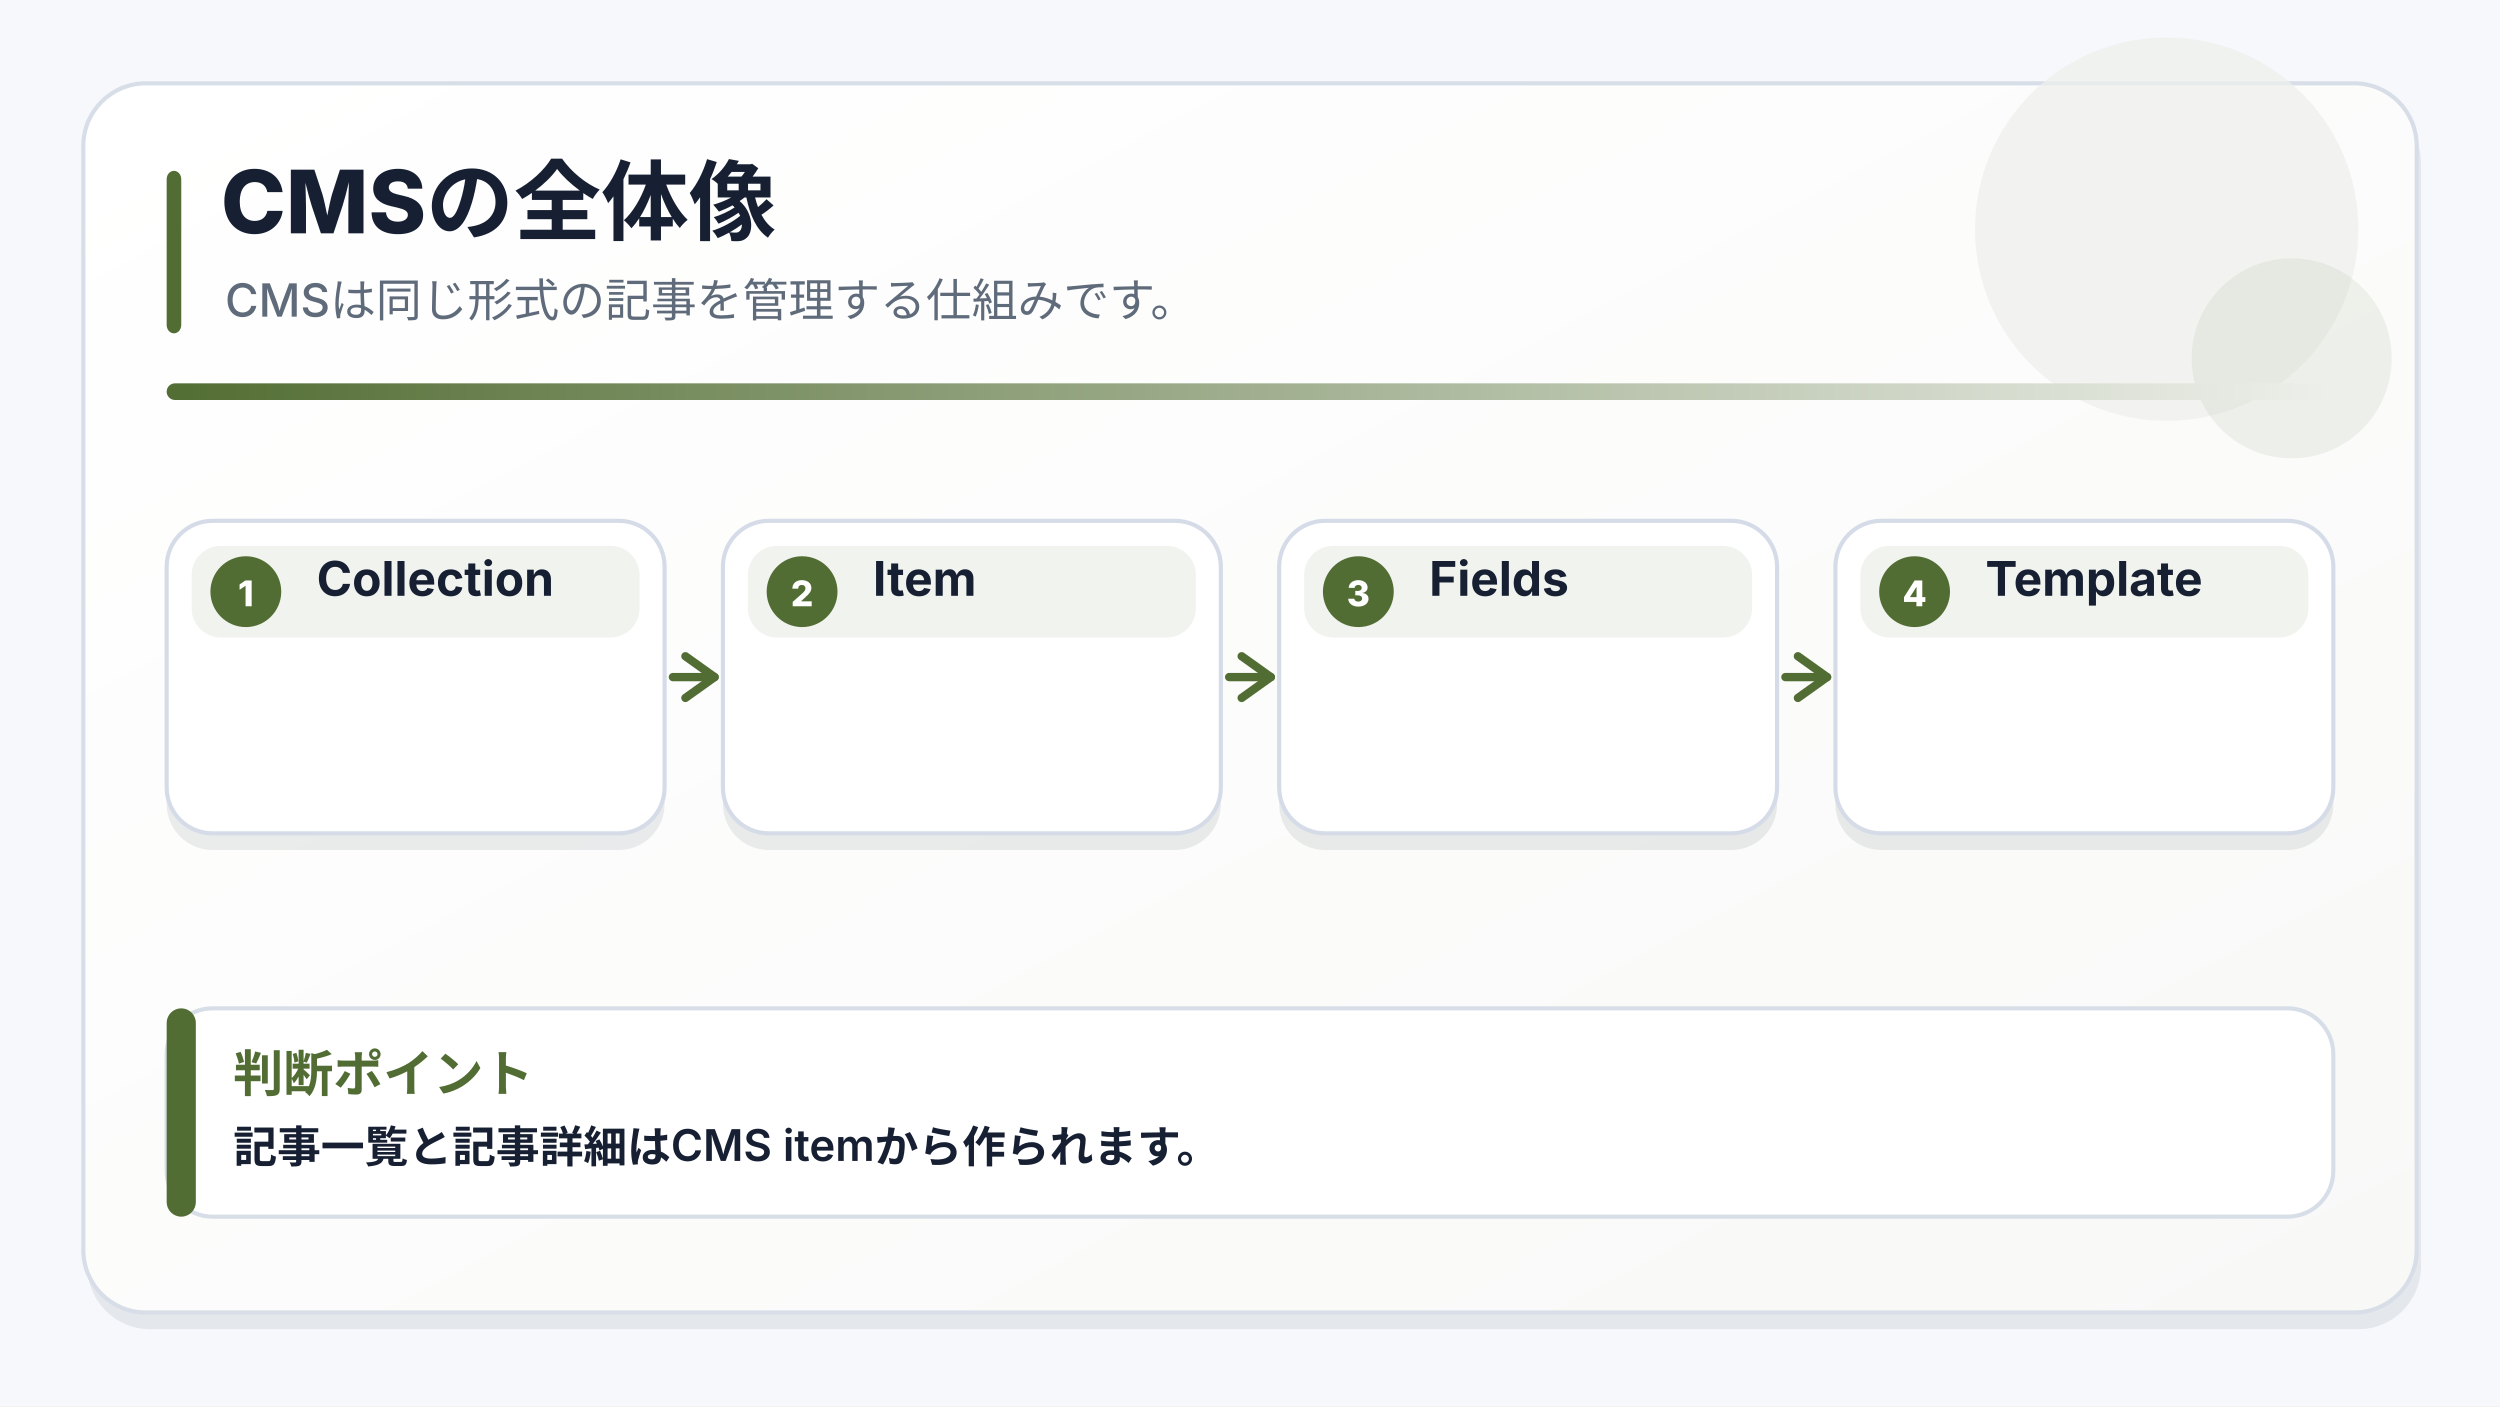
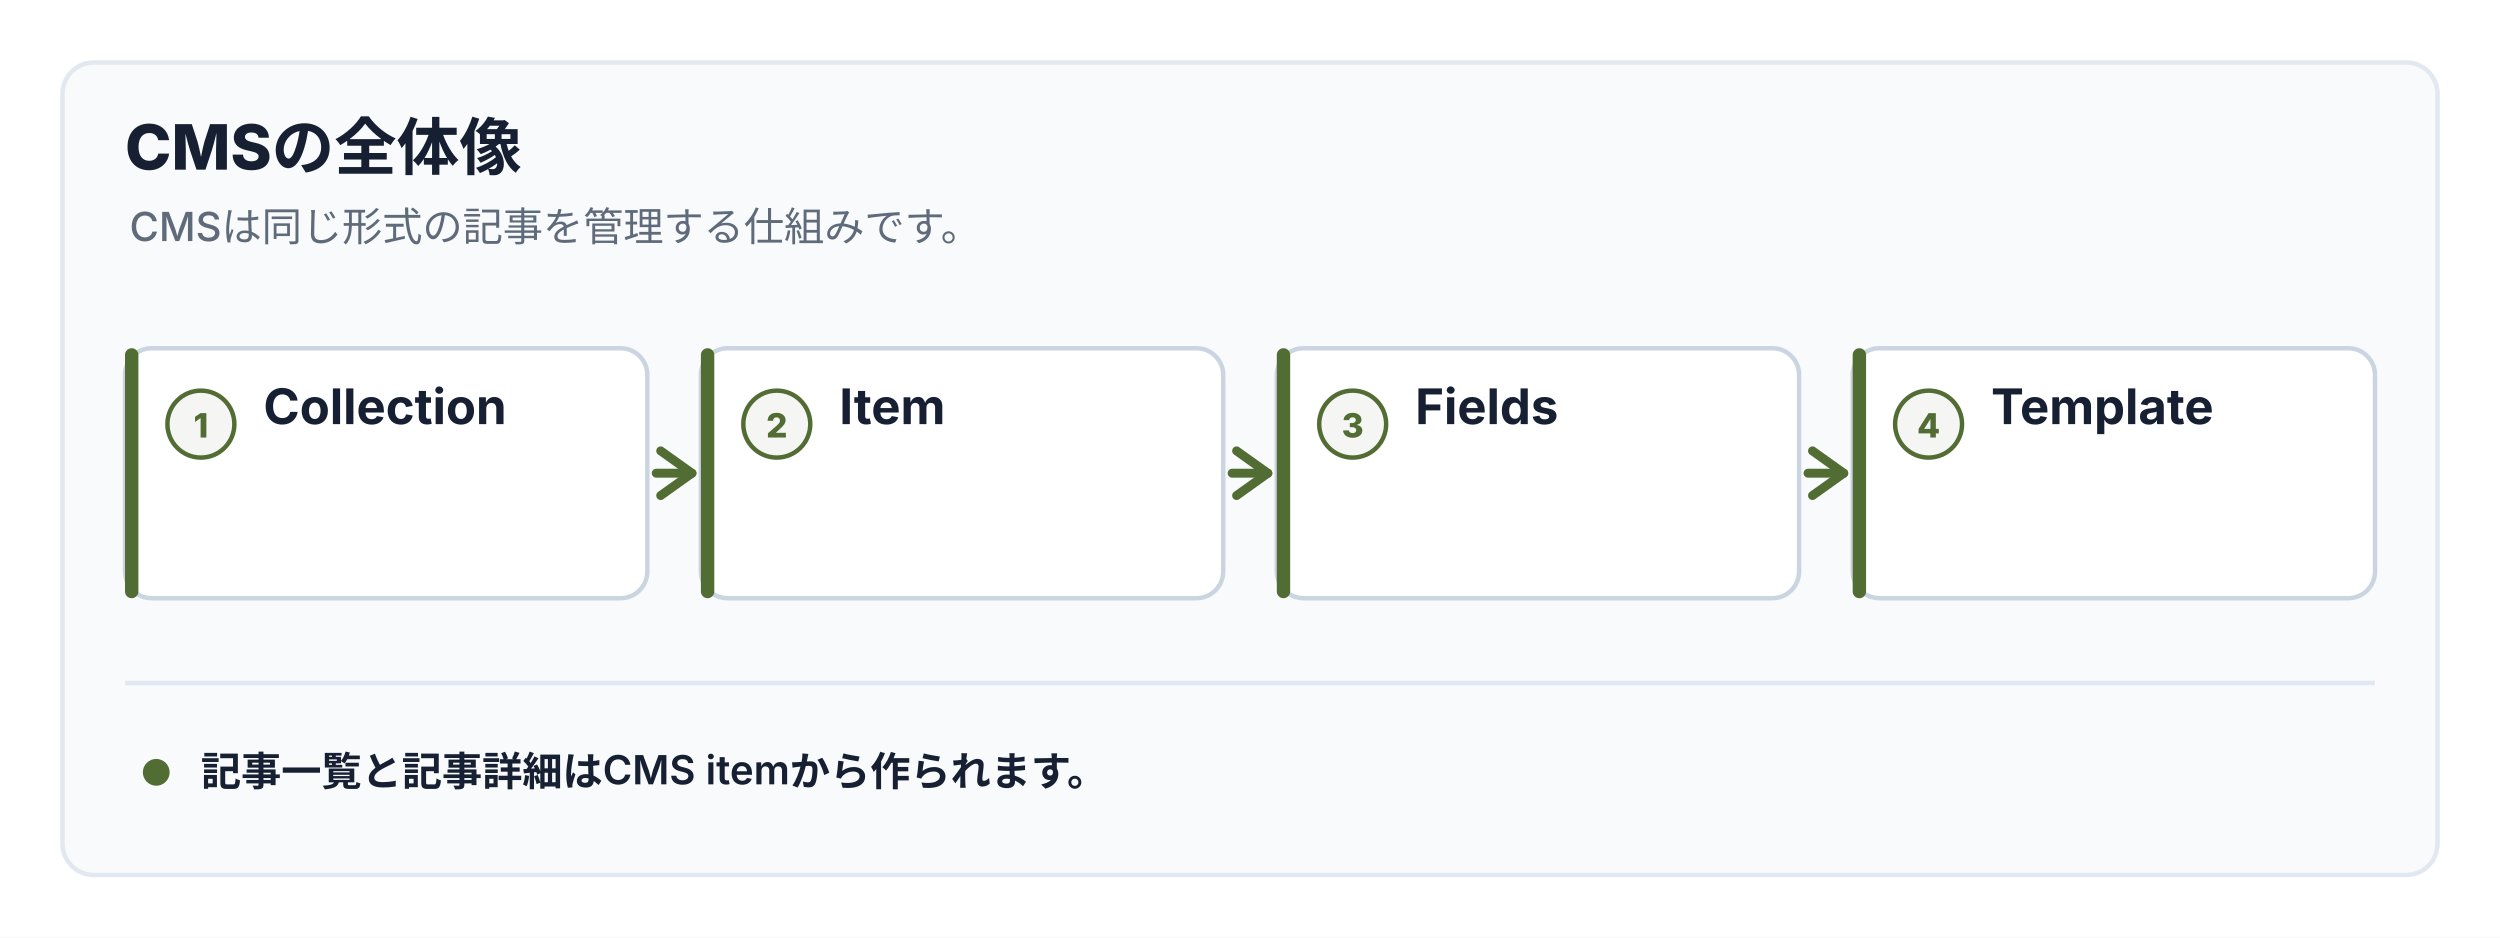
- <svg xmlns="http://www.w3.org/2000/svg" width="1200" height="675" viewBox="0 0 1200 675" role="img">
-   <defs>
-     <linearGradient id="bg" x1="0" y1="0" x2="1" y2="1">
-       <stop offset="0%" stop-color="#FFFFFF" />
-       <stop offset="100%" stop-color="#F8F9F7" />
-     </linearGradient>
-     <linearGradient id="bar" x1="0" y1="0" x2="1" y2="0">
-       <stop offset="0%" stop-color="#526D33" />
-       <stop offset="100%" stop-color="#EEF0EB" />
-     </linearGradient>
-   </defs>
-   <rect width="1200" height="675" fill="#F6F8FC" />
-   <rect x="42" y="48" width="1120" height="590" rx="30" fill="#0F172A" opacity="0.08" />
-   <rect x="40" y="40" width="1120" height="590" rx="30" fill="url(#bg)" stroke="#D8DEE8" stroke-width="2" />
-   <circle cx="1040" cy="110" r="92" fill="#EEF0EB" opacity="0.72" />
-   <circle cx="1100" cy="172" r="48" fill="#526D33" opacity="0.08" />
-   <rect x="80" y="82" width="7" height="78" rx="4" fill="#526D33" />
-   <text x="106" y="112" font-family="-apple-system, BlinkMacSystemFont, Segoe UI, sans-serif" font-size="42" font-weight="800" fill="#172033" text-anchor="start">CMSの全体像</text>
-   <text x="108" y="152" font-family="-apple-system, BlinkMacSystemFont, Segoe UI, sans-serif" font-size="22" font-weight="500" fill="#5F6B7A" text-anchor="start">CMSは同じ形式の記事を管理する仕組みです。</text>
-   <rect x="80" y="184" width="1040" height="8" rx="4" fill="url(#bar)" />
-   <rect x="80" y="258" width="239" height="150" rx="22" fill="#0F172A" opacity="0.08" />
-   <rect x="80" y="250" width="239" height="150" rx="22" fill="#ffffff" stroke="#D5DCE8" stroke-width="2" />
-   <rect x="92" y="262" width="215" height="44" rx="14" fill="#F1F3EF" />
-   <circle cx="118" cy="284" r="17" fill="#526D33" />
-   <text x="118" y="291" font-family="-apple-system, BlinkMacSystemFont, Segoe UI, sans-serif" font-size="17" font-weight="800" fill="#ffffff" text-anchor="middle">1</text>
-   <text x="152" y="286" font-family="-apple-system, BlinkMacSystemFont, Segoe UI, sans-serif" font-size="23" font-weight="750" fill="#172033" text-anchor="start">Collection</text>
-   <line x1="323" y1="325" x2="343" y2="325" stroke="#526D33" stroke-width="4" stroke-linecap="round" />
-   <path d="M 329 315 L 343 325 L 329 335" fill="none" stroke="#526D33" stroke-width="4" stroke-linecap="round" stroke-linejoin="round" />
-   <rect x="347" y="258" width="239" height="150" rx="22" fill="#0F172A" opacity="0.08" />
-   <rect x="347" y="250" width="239" height="150" rx="22" fill="#ffffff" stroke="#D5DCE8" stroke-width="2" />
-   <rect x="359" y="262" width="215" height="44" rx="14" fill="#F1F3EF" />
-   <circle cx="385" cy="284" r="17" fill="#526D33" />
-   <text x="385" y="291" font-family="-apple-system, BlinkMacSystemFont, Segoe UI, sans-serif" font-size="17" font-weight="800" fill="#ffffff" text-anchor="middle">2</text>
-   <text x="419" y="286" font-family="-apple-system, BlinkMacSystemFont, Segoe UI, sans-serif" font-size="23" font-weight="750" fill="#172033" text-anchor="start">Item</text>
-   <line x1="590" y1="325" x2="610" y2="325" stroke="#526D33" stroke-width="4" stroke-linecap="round" />
-   <path d="M 596 315 L 610 325 L 596 335" fill="none" stroke="#526D33" stroke-width="4" stroke-linecap="round" stroke-linejoin="round" />
-   <rect x="614" y="258" width="239" height="150" rx="22" fill="#0F172A" opacity="0.08" />
-   <rect x="614" y="250" width="239" height="150" rx="22" fill="#ffffff" stroke="#D5DCE8" stroke-width="2" />
-   <rect x="626" y="262" width="215" height="44" rx="14" fill="#F1F3EF" />
-   <circle cx="652" cy="284" r="17" fill="#526D33" />
-   <text x="652" y="291" font-family="-apple-system, BlinkMacSystemFont, Segoe UI, sans-serif" font-size="17" font-weight="800" fill="#ffffff" text-anchor="middle">3</text>
-   <text x="686" y="286" font-family="-apple-system, BlinkMacSystemFont, Segoe UI, sans-serif" font-size="23" font-weight="750" fill="#172033" text-anchor="start">Fields</text>
-   <line x1="857" y1="325" x2="877" y2="325" stroke="#526D33" stroke-width="4" stroke-linecap="round" />
-   <path d="M 863 315 L 877 325 L 863 335" fill="none" stroke="#526D33" stroke-width="4" stroke-linecap="round" stroke-linejoin="round" />
-   <rect x="881" y="258" width="239" height="150" rx="22" fill="#0F172A" opacity="0.08" />
-   <rect x="881" y="250" width="239" height="150" rx="22" fill="#ffffff" stroke="#D5DCE8" stroke-width="2" />
-   <rect x="893" y="262" width="215" height="44" rx="14" fill="#F1F3EF" />
-   <circle cx="919" cy="284" r="17" fill="#526D33" />
-   <text x="919" y="291" font-family="-apple-system, BlinkMacSystemFont, Segoe UI, sans-serif" font-size="17" font-weight="800" fill="#ffffff" text-anchor="middle">4</text>
-   <text x="953" y="286" font-family="-apple-system, BlinkMacSystemFont, Segoe UI, sans-serif" font-size="23" font-weight="750" fill="#172033" text-anchor="start">Template</text>
-   <rect x="80" y="484" width="1040" height="100" rx="22" fill="#FFFFFF" stroke="#D8DEE8" stroke-width="2" />
-   <rect x="80" y="484" width="14" height="100" rx="7" fill="#526D33" />
-   <text x="112" y="524" font-family="-apple-system, BlinkMacSystemFont, Segoe UI, sans-serif" font-size="24" font-weight="800" fill="#526D33" text-anchor="start">判断ポイント</text>
-   <text x="112" y="558" font-family="-apple-system, BlinkMacSystemFont, Segoe UI, sans-serif" font-size="21" font-weight="600" fill="#172033" text-anchor="start">記事一覧と記事詳細はCMS itemから作られます。</text>
+ <svg xmlns="http://www.w3.org/2000/svg" width="1120" height="420" viewBox="0 0 1120 420" role="img">
+   <rect width="1120" height="420" fill="#FFFFFF" />
+   <rect x="28" y="28" width="1064" height="364" rx="14" fill="#F8FAFC" stroke="#E2E8F0" stroke-width="2" />
+   <text x="56" y="76" font-family="-apple-system, BlinkMacSystemFont, Segoe UI, sans-serif" font-size="28" font-weight="800" fill="#172033" text-anchor="start">CMSの全体像</text>
+   <text x="58" y="108" font-family="-apple-system, BlinkMacSystemFont, Segoe UI, sans-serif" font-size="18" font-weight="500" fill="#5F6B7A" text-anchor="start">CMSは同じ形式の記事を管理する仕組みです。</text>
+   <rect x="56" y="156" width="234" height="112" rx="12" fill="#ffffff" stroke="#CBD5E1" stroke-width="2" />
+   <rect x="56" y="156" width="6" height="112" rx="3" fill="#526D33" />
+   <circle cx="90" cy="190" r="15" fill="#F5F6F3" stroke="#526D33" stroke-width="2" />
+   <text x="90" y="196" font-family="-apple-system, BlinkMacSystemFont, Segoe UI, sans-serif" font-size="15" font-weight="800" fill="#526D33" text-anchor="middle">1</text>
+   <text x="118" y="190" font-family="-apple-system, BlinkMacSystemFont, Segoe UI, sans-serif" font-size="22" font-weight="700" fill="#172033" text-anchor="start">Collection</text>
+   <line x1="294" y1="212" x2="310" y2="212" stroke="#526D33" stroke-width="4" stroke-linecap="round" />
+   <path d="M 296 202 L 310 212 L 296 222" fill="none" stroke="#526D33" stroke-width="4" stroke-linecap="round" stroke-linejoin="round" />
+   <rect x="314" y="156" width="234" height="112" rx="12" fill="#ffffff" stroke="#CBD5E1" stroke-width="2" />
+   <rect x="314" y="156" width="6" height="112" rx="3" fill="#526D33" />
+   <circle cx="348" cy="190" r="15" fill="#F5F6F3" stroke="#526D33" stroke-width="2" />
+   <text x="348" y="196" font-family="-apple-system, BlinkMacSystemFont, Segoe UI, sans-serif" font-size="15" font-weight="800" fill="#526D33" text-anchor="middle">2</text>
+   <text x="376" y="190" font-family="-apple-system, BlinkMacSystemFont, Segoe UI, sans-serif" font-size="22" font-weight="700" fill="#172033" text-anchor="start">Item</text>
+   <line x1="552" y1="212" x2="568" y2="212" stroke="#526D33" stroke-width="4" stroke-linecap="round" />
+   <path d="M 554 202 L 568 212 L 554 222" fill="none" stroke="#526D33" stroke-width="4" stroke-linecap="round" stroke-linejoin="round" />
+   <rect x="572" y="156" width="234" height="112" rx="12" fill="#ffffff" stroke="#CBD5E1" stroke-width="2" />
+   <rect x="572" y="156" width="6" height="112" rx="3" fill="#526D33" />
+   <circle cx="606" cy="190" r="15" fill="#F5F6F3" stroke="#526D33" stroke-width="2" />
+   <text x="606" y="196" font-family="-apple-system, BlinkMacSystemFont, Segoe UI, sans-serif" font-size="15" font-weight="800" fill="#526D33" text-anchor="middle">3</text>
+   <text x="634" y="190" font-family="-apple-system, BlinkMacSystemFont, Segoe UI, sans-serif" font-size="22" font-weight="700" fill="#172033" text-anchor="start">Fields</text>
+   <line x1="810" y1="212" x2="826" y2="212" stroke="#526D33" stroke-width="4" stroke-linecap="round" />
+   <path d="M 812 202 L 826 212 L 812 222" fill="none" stroke="#526D33" stroke-width="4" stroke-linecap="round" stroke-linejoin="round" />
+   <rect x="830" y="156" width="234" height="112" rx="12" fill="#ffffff" stroke="#CBD5E1" stroke-width="2" />
+   <rect x="830" y="156" width="6" height="112" rx="3" fill="#526D33" />
+   <circle cx="864" cy="190" r="15" fill="#F5F6F3" stroke="#526D33" stroke-width="2" />
+   <text x="864" y="196" font-family="-apple-system, BlinkMacSystemFont, Segoe UI, sans-serif" font-size="15" font-weight="800" fill="#526D33" text-anchor="middle">4</text>
+   <text x="892" y="190" font-family="-apple-system, BlinkMacSystemFont, Segoe UI, sans-serif" font-size="22" font-weight="700" fill="#172033" text-anchor="start">Template</text>
+   <line x1="56" y1="306" x2="1064" y2="306" stroke="#E2E8F0" stroke-width="2" />
+   <circle cx="70" cy="346" r="6" fill="#526D33" />
+   <text x="90" y="352" font-family="-apple-system, BlinkMacSystemFont, Segoe UI, sans-serif" font-size="18" font-weight="600" fill="#172033" text-anchor="start">記事一覧と記事詳細はCMS itemから作られます。</text>
</svg>
